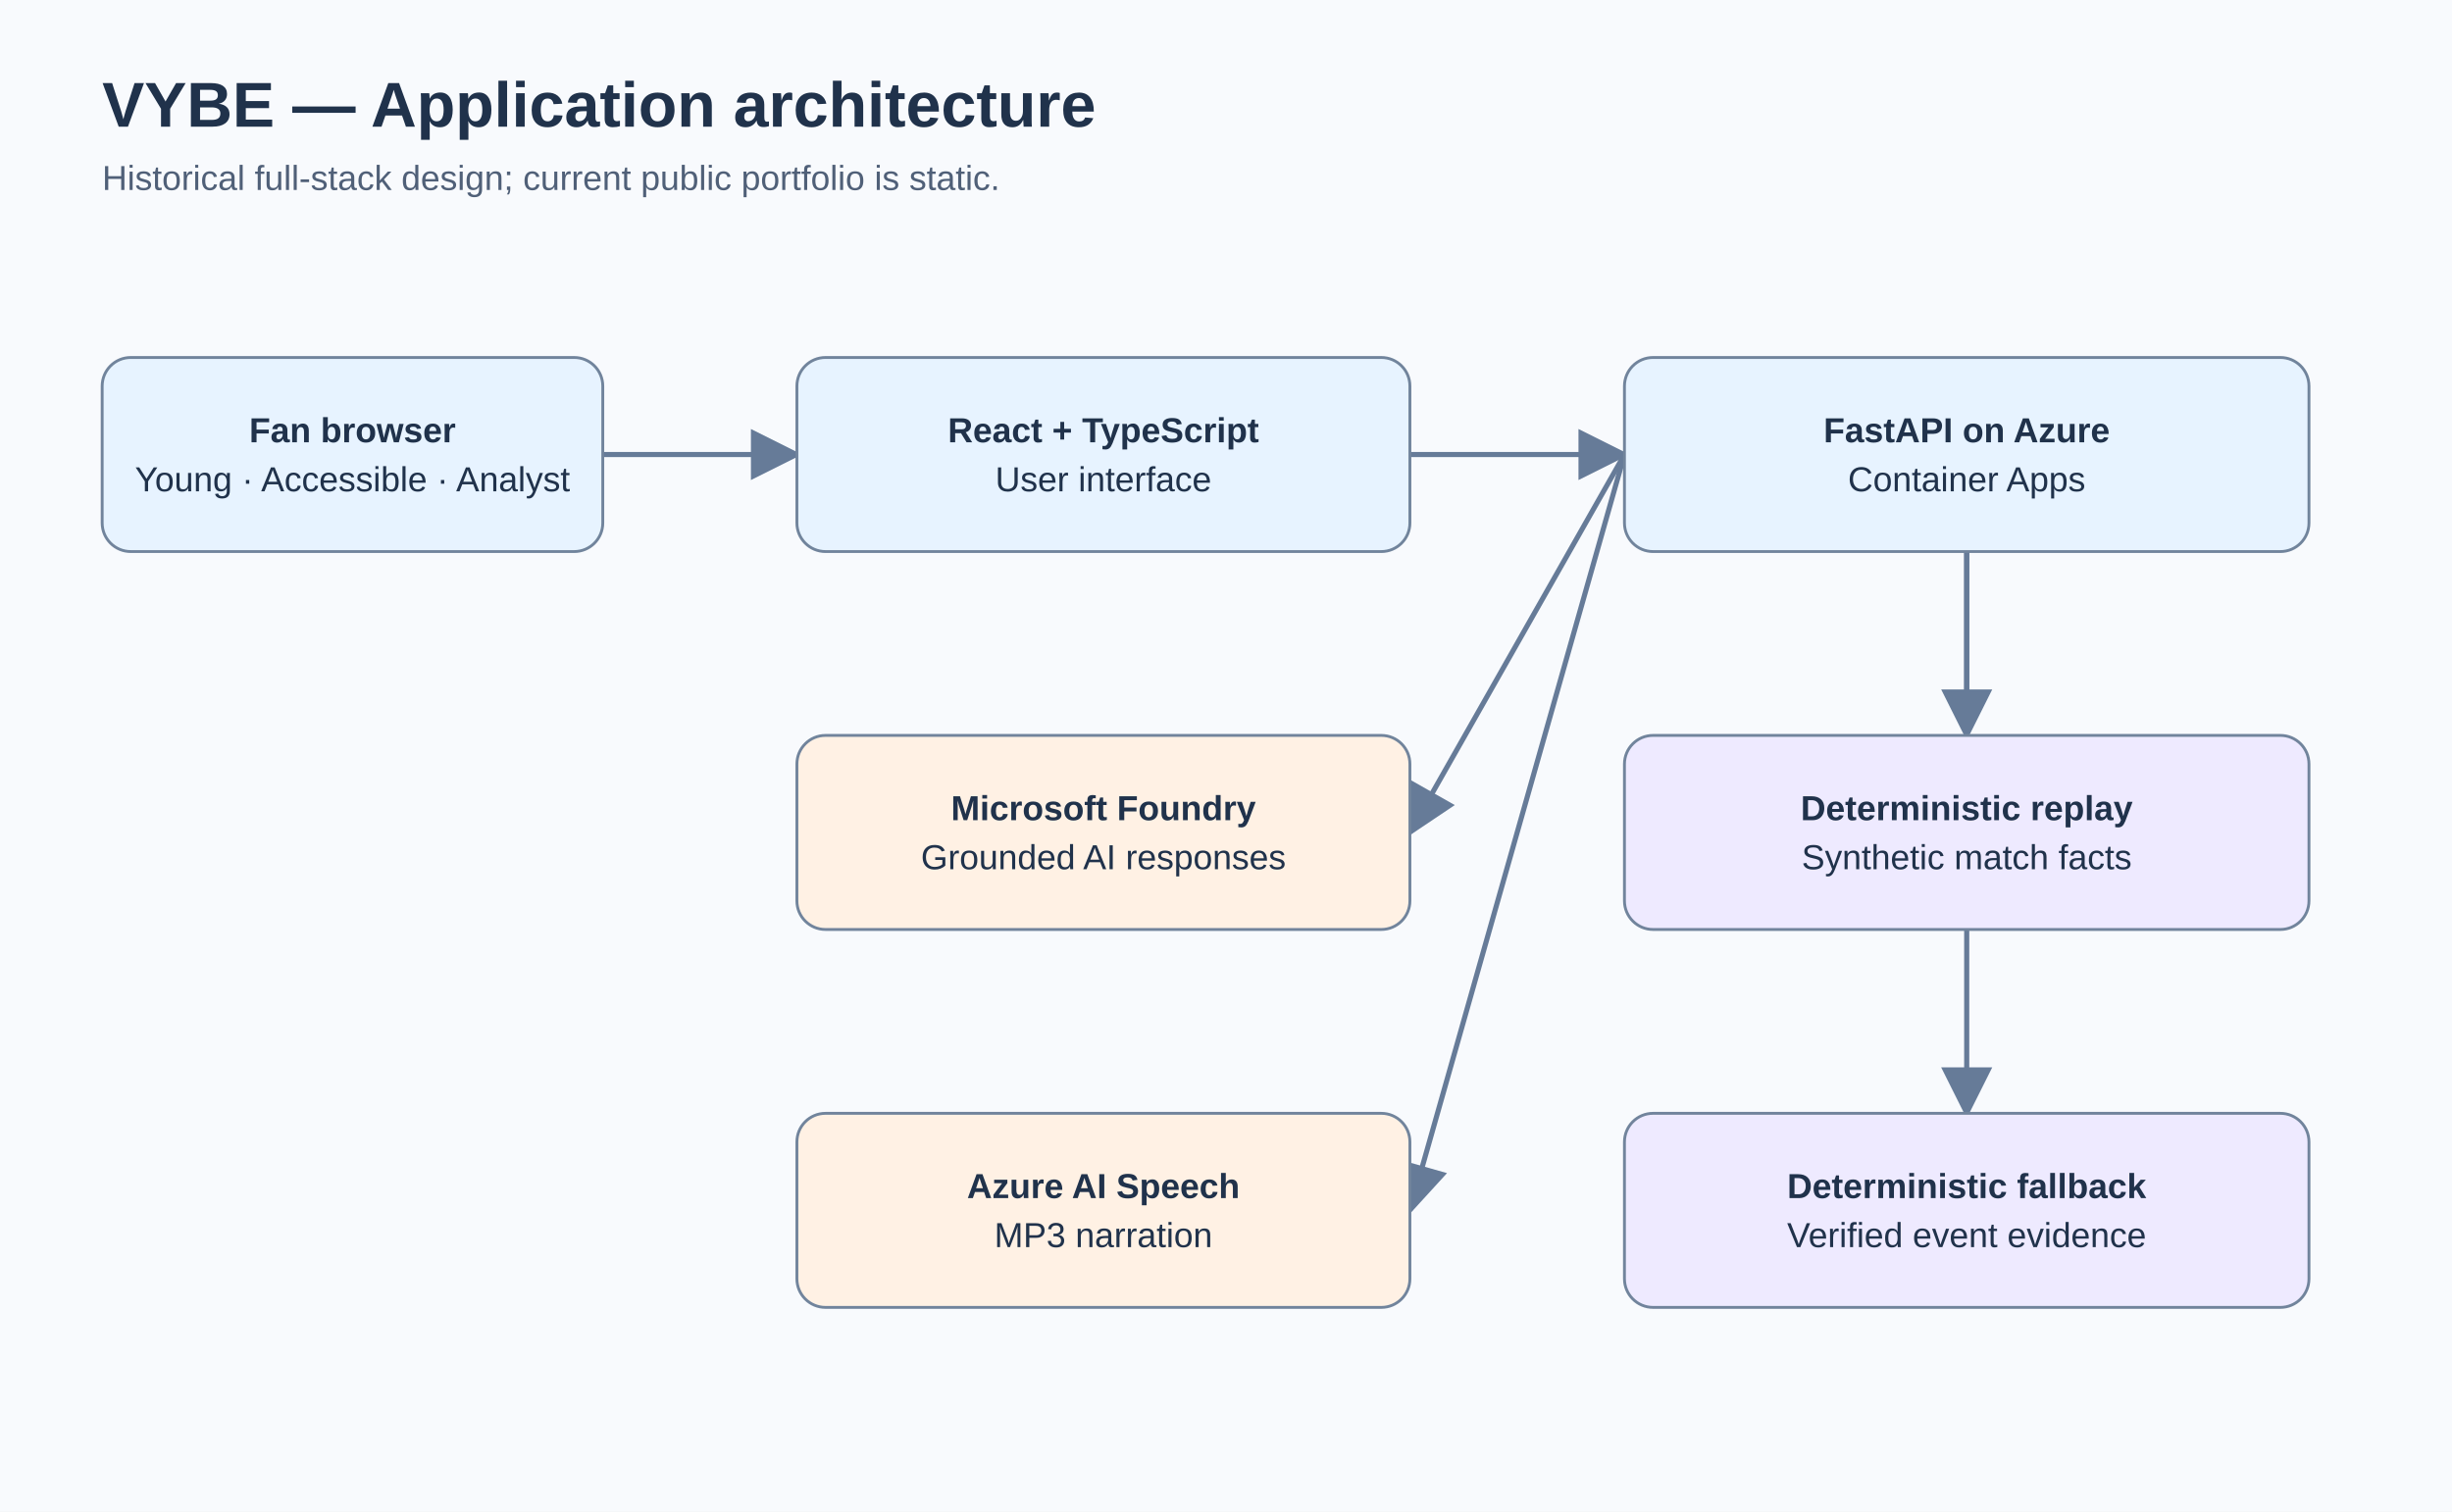
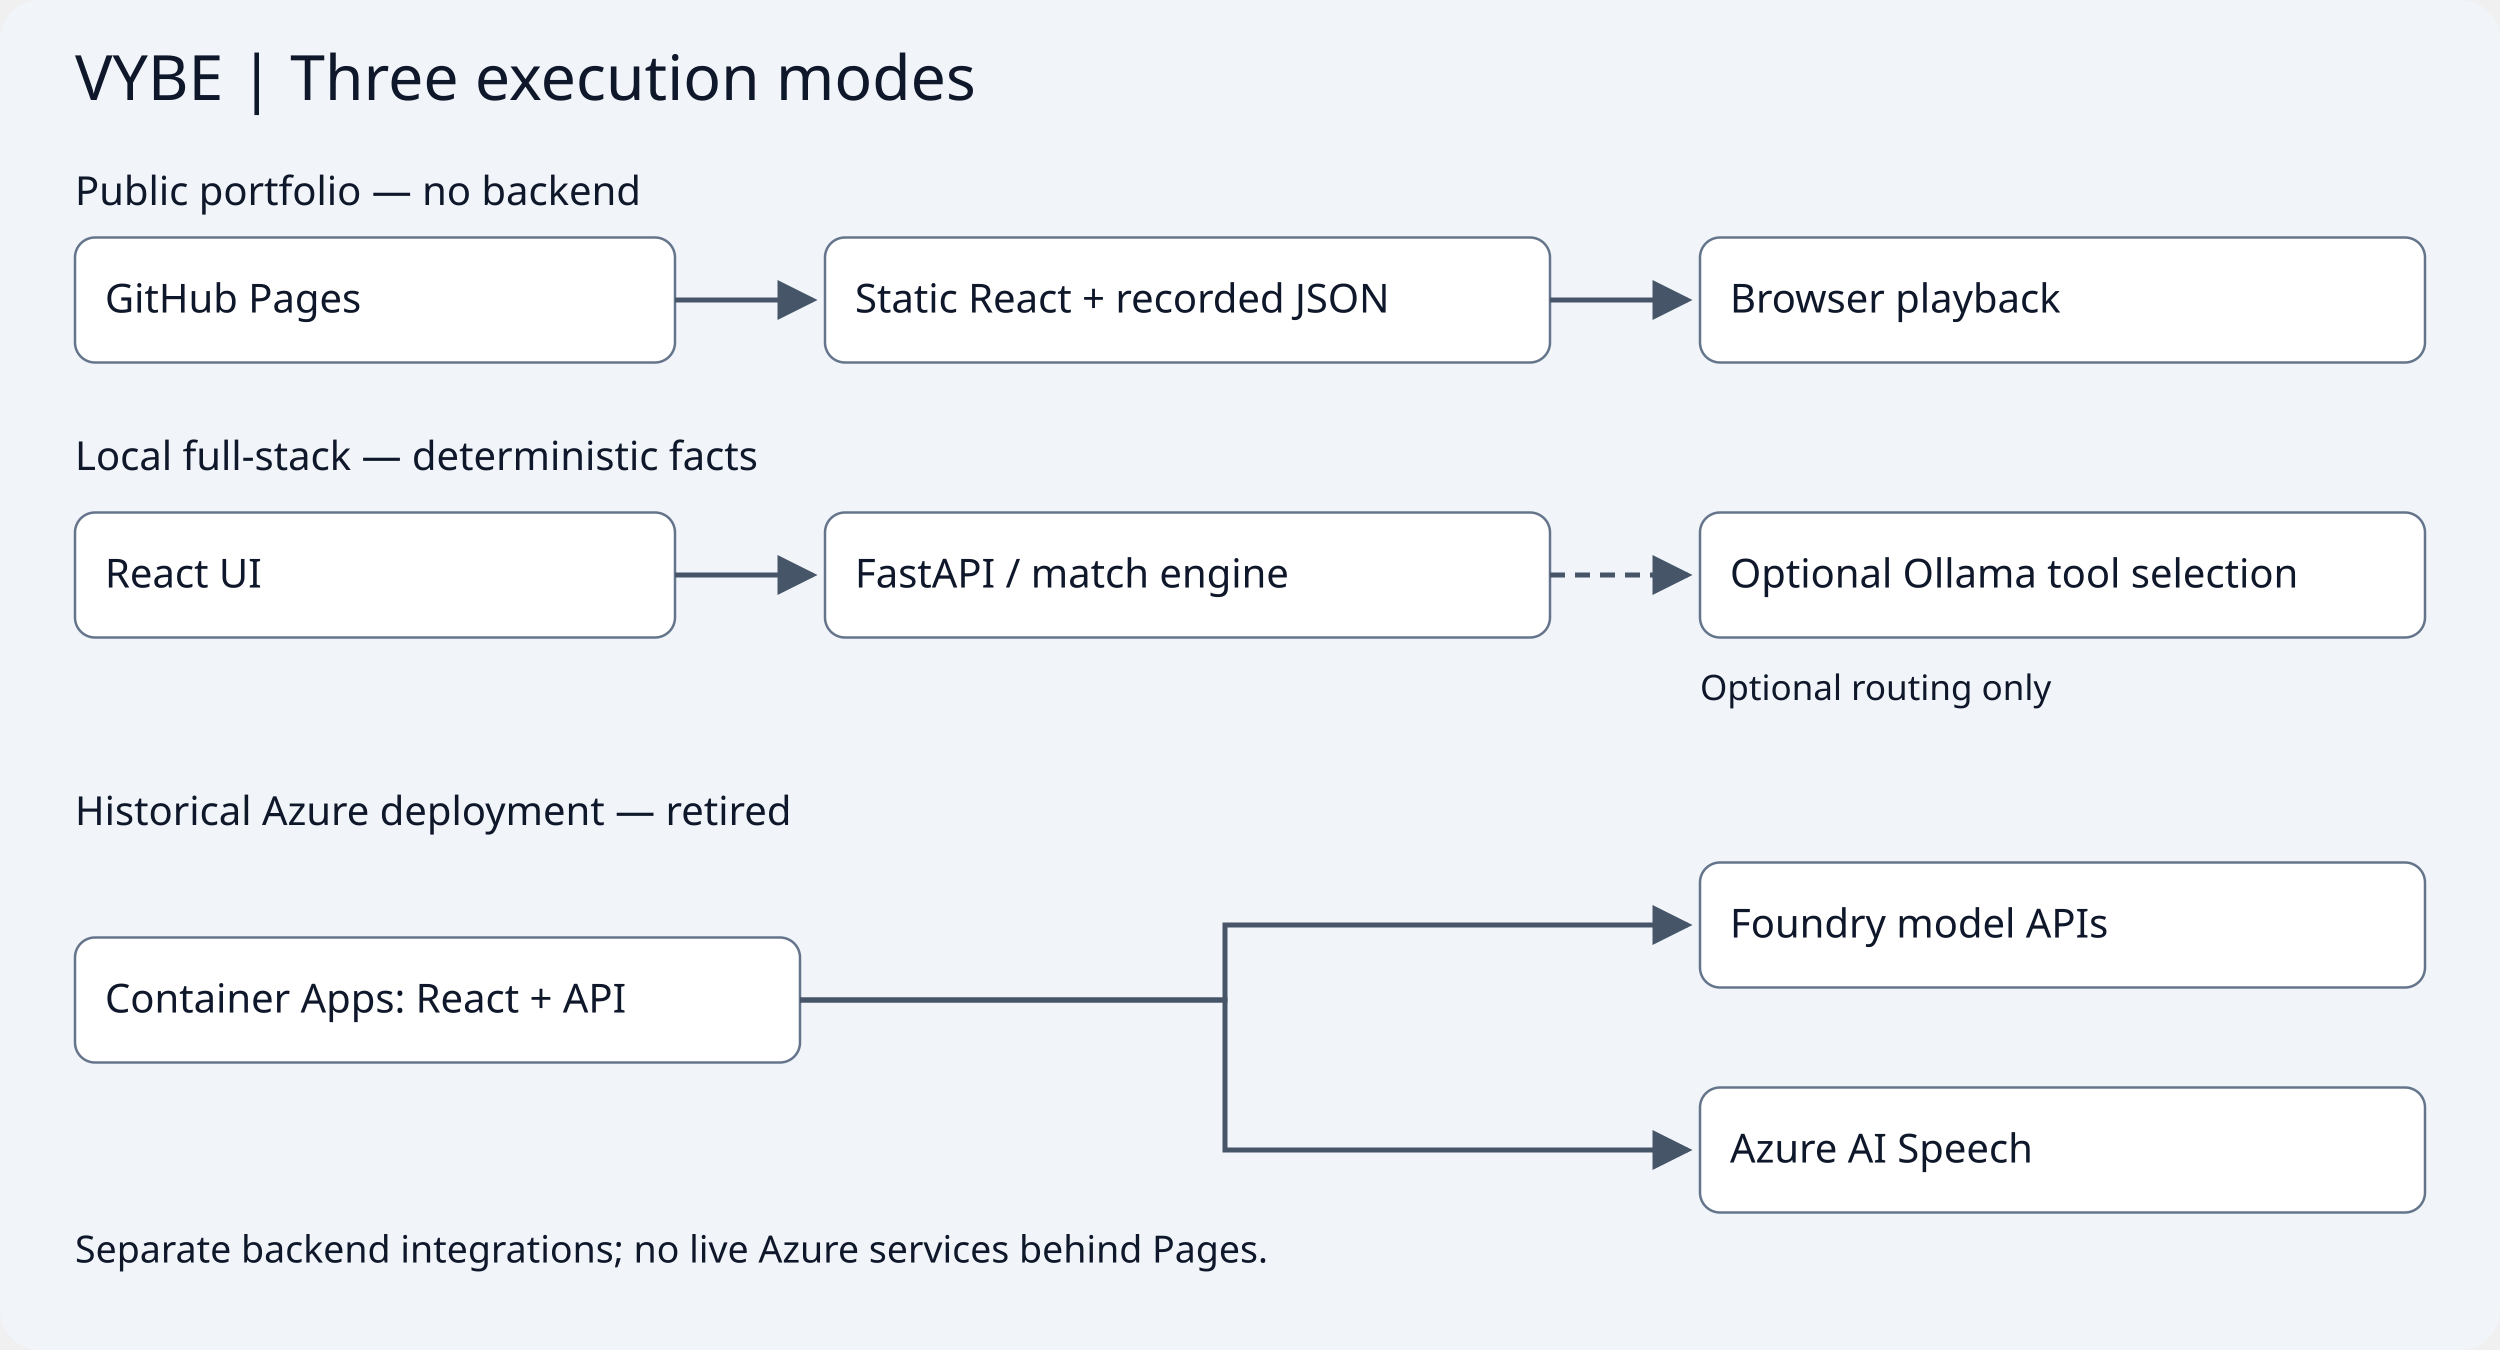
- <svg xmlns="http://www.w3.org/2000/svg" width="1200" height="740" viewBox="0 0 1200 740" role="img" aria-label="VYBE — Application architecture">
+ <svg xmlns="http://www.w3.org/2000/svg" width="1000" height="540" viewBox="0 0 1000 540" role="img">
  <defs>
-     <marker id="a" markerWidth="10" markerHeight="10" refX="9" refY="5" orient="auto">
-       <path d="M0 0 L10 5 L0 10Z" fill="#667b98" />
+     <marker id="a" markerWidth="8" markerHeight="8" refX="7" refY="4" orient="auto">
+       <path d="M0 0 L8 4 L0 8 Z" fill="#475569" />
    </marker>
  </defs>
-   <rect width="1200" height="740" fill="#f8fafd" />
-   <text x="50" y="62" font-family="Arial,sans-serif" font-size="31" font-weight="bold" fill="#20324b">VYBE — Application architecture</text>
-   <text x="50" y="93" font-family="Arial,sans-serif" font-size="17" fill="#506078">Historical full-stack design; current public portfolio is static.</text>
-   <path d="M295,222.5 L390,222.5" fill="none" stroke="#667b98" stroke-width="2.5" marker-end="url(#a)" />
-   <path d="M690,222.5 L795,222.5" fill="none" stroke="#667b98" stroke-width="2.5" marker-end="url(#a)" />
-   <path d="M962.5,270 L962.5,360" fill="none" stroke="#667b98" stroke-width="2.5" marker-end="url(#a)" />
-   <path d="M795,222.5 L690,407.5" fill="none" stroke="#667b98" stroke-width="2.5" marker-end="url(#a)" />
-   <path d="M795,222.5 L690,592.5" fill="none" stroke="#667b98" stroke-width="2.5" marker-end="url(#a)" />
-   <path d="M962.5,270 L962.5,545" fill="none" stroke="#667b98" stroke-width="2.5" marker-end="url(#a)" />
-   <rect x="50" y="175" width="245" height="95" rx="14" fill="#e7f3ff" stroke="#71849c" stroke-width="1.4" />
-   <text x="172.5" y="216.5" text-anchor="middle" font-family="Arial,sans-serif" font-size="17" font-weight="bold" fill="#20324b">Fan browser</text>
-   <text x="172.5" y="240.5" text-anchor="middle" font-family="Arial,sans-serif" font-size="17" font-weight="normal" fill="#20324b">Young · Accessible · Analyst</text>
-   <rect x="390" y="175" width="300" height="95" rx="14" fill="#e7f3ff" stroke="#71849c" stroke-width="1.4" />
-   <text x="540" y="216.5" text-anchor="middle" font-family="Arial,sans-serif" font-size="17" font-weight="bold" fill="#20324b">React + TypeScript</text>
-   <text x="540" y="240.5" text-anchor="middle" font-family="Arial,sans-serif" font-size="17" font-weight="normal" fill="#20324b">User interface</text>
-   <rect x="795" y="175" width="335" height="95" rx="14" fill="#e7f3ff" stroke="#71849c" stroke-width="1.4" />
-   <text x="962.5" y="216.5" text-anchor="middle" font-family="Arial,sans-serif" font-size="17" font-weight="bold" fill="#20324b">FastAPI on Azure</text>
-   <text x="962.5" y="240.5" text-anchor="middle" font-family="Arial,sans-serif" font-size="17" font-weight="normal" fill="#20324b">Container Apps</text>
-   <rect x="795" y="360" width="335" height="95" rx="14" fill="#eeeaff" stroke="#71849c" stroke-width="1.4" />
-   <text x="962.5" y="401.5" text-anchor="middle" font-family="Arial,sans-serif" font-size="17" font-weight="bold" fill="#20324b">Deterministic replay</text>
-   <text x="962.5" y="425.5" text-anchor="middle" font-family="Arial,sans-serif" font-size="17" font-weight="normal" fill="#20324b">Synthetic match facts</text>
-   <rect x="390" y="360" width="300" height="95" rx="14" fill="#fff1e4" stroke="#71849c" stroke-width="1.4" />
-   <text x="540" y="401.5" text-anchor="middle" font-family="Arial,sans-serif" font-size="17" font-weight="bold" fill="#20324b">Microsoft Foundry</text>
-   <text x="540" y="425.5" text-anchor="middle" font-family="Arial,sans-serif" font-size="17" font-weight="normal" fill="#20324b">Grounded AI responses</text>
-   <rect x="390" y="545" width="300" height="95" rx="14" fill="#fff1e4" stroke="#71849c" stroke-width="1.4" />
-   <text x="540" y="586.5" text-anchor="middle" font-family="Arial,sans-serif" font-size="17" font-weight="bold" fill="#20324b">Azure AI Speech</text>
-   <text x="540" y="610.5" text-anchor="middle" font-family="Arial,sans-serif" font-size="17" font-weight="normal" fill="#20324b">MP3 narration</text>
-   <rect x="795" y="545" width="335" height="95" rx="14" fill="#eeeaff" stroke="#71849c" stroke-width="1.4" />
-   <text x="962.5" y="586.5" text-anchor="middle" font-family="Arial,sans-serif" font-size="17" font-weight="bold" fill="#20324b">Deterministic fallback</text>
-   <text x="962.5" y="610.5" text-anchor="middle" font-family="Arial,sans-serif" font-size="17" font-weight="normal" fill="#20324b">Verified event evidence</text>
+   <rect width="1000" height="540" rx="16" fill="#f1f5f9" />
+   <text x="30" y="40" font-family="sans-serif" font-size="25" fill="#0f172a">VYBE | Three execution modes</text>
+   <text x="30" y="82" font-family="sans-serif" font-size="16" fill="#0f172a">Public portfolio — no backend</text>
+   <rect x="30" y="95" width="240" height="50" rx="8" fill="white" stroke="#64748b" />
+   <text x="42" y="125" font-family="sans-serif" font-size="16" fill="#0f172a">GitHub Pages</text>
+   <rect x="330" y="95" width="290" height="50" rx="8" fill="white" stroke="#64748b" />
+   <text x="342" y="125" font-family="sans-serif" font-size="16" fill="#0f172a">Static React + recorded JSON</text>
+   <rect x="680" y="95" width="290" height="50" rx="8" fill="white" stroke="#64748b" />
+   <text x="692" y="125" font-family="sans-serif" font-size="16" fill="#0f172a">Browser playback</text>
+   <path d="M270 120 H325" fill="none" stroke="#475569" stroke-width="2" marker-end="url(#a)" />
+   <path d="M620 120 H675" fill="none" stroke="#475569" stroke-width="2" marker-end="url(#a)" />
+   <text x="30" y="188" font-family="sans-serif" font-size="16" fill="#0f172a">Local full-stack — deterministic facts</text>
+   <rect x="30" y="205" width="240" height="50" rx="8" fill="white" stroke="#64748b" />
+   <text x="42" y="235" font-family="sans-serif" font-size="16" fill="#0f172a">React UI</text>
+   <rect x="330" y="205" width="290" height="50" rx="8" fill="white" stroke="#64748b" />
+   <text x="342" y="235" font-family="sans-serif" font-size="16" fill="#0f172a">FastAPI / match engine</text>
+   <rect x="680" y="205" width="290" height="50" rx="8" fill="white" stroke="#64748b" />
+   <text x="692" y="235" font-family="sans-serif" font-size="16" fill="#0f172a">Optional Ollama tool selection</text>
+   <path d="M270 230 H325" fill="none" stroke="#475569" stroke-width="2" marker-end="url(#a)" />
+   <path d="M620 230 H675" fill="none" stroke="#475569" stroke-width="2" stroke-dasharray="6 4" marker-end="url(#a)" />
+   <text x="680" y="280" font-family="sans-serif" font-size="14" fill="#0f172a">Optional routing only</text>
+   <text x="30" y="330" font-family="sans-serif" font-size="16" fill="#0f172a">Historical Azure deployment — retired</text>
+   <rect x="30" y="375" width="290" height="50" rx="8" fill="white" stroke="#64748b" />
+   <text x="42" y="405" font-family="sans-serif" font-size="16" fill="#0f172a">Container Apps: React + API</text>
+   <rect x="680" y="345" width="290" height="50" rx="8" fill="white" stroke="#64748b" />
+   <text x="692" y="375" font-family="sans-serif" font-size="16" fill="#0f172a">Foundry model APIs</text>
+   <rect x="680" y="435" width="290" height="50" rx="8" fill="white" stroke="#64748b" />
+   <text x="692" y="465" font-family="sans-serif" font-size="16" fill="#0f172a">Azure AI Speech</text>
+   <path d="M320 400 H490 V370 H675" fill="none" stroke="#475569" stroke-width="2" marker-end="url(#a)" />
+   <path d="M320 400 H490 V460 H675" fill="none" stroke="#475569" stroke-width="2" marker-end="url(#a)" />
+   <text x="30" y="505" font-family="sans-serif" font-size="15" fill="#0f172a">Separate backend integrations; no live Azure services behind Pages.</text>
</svg>
